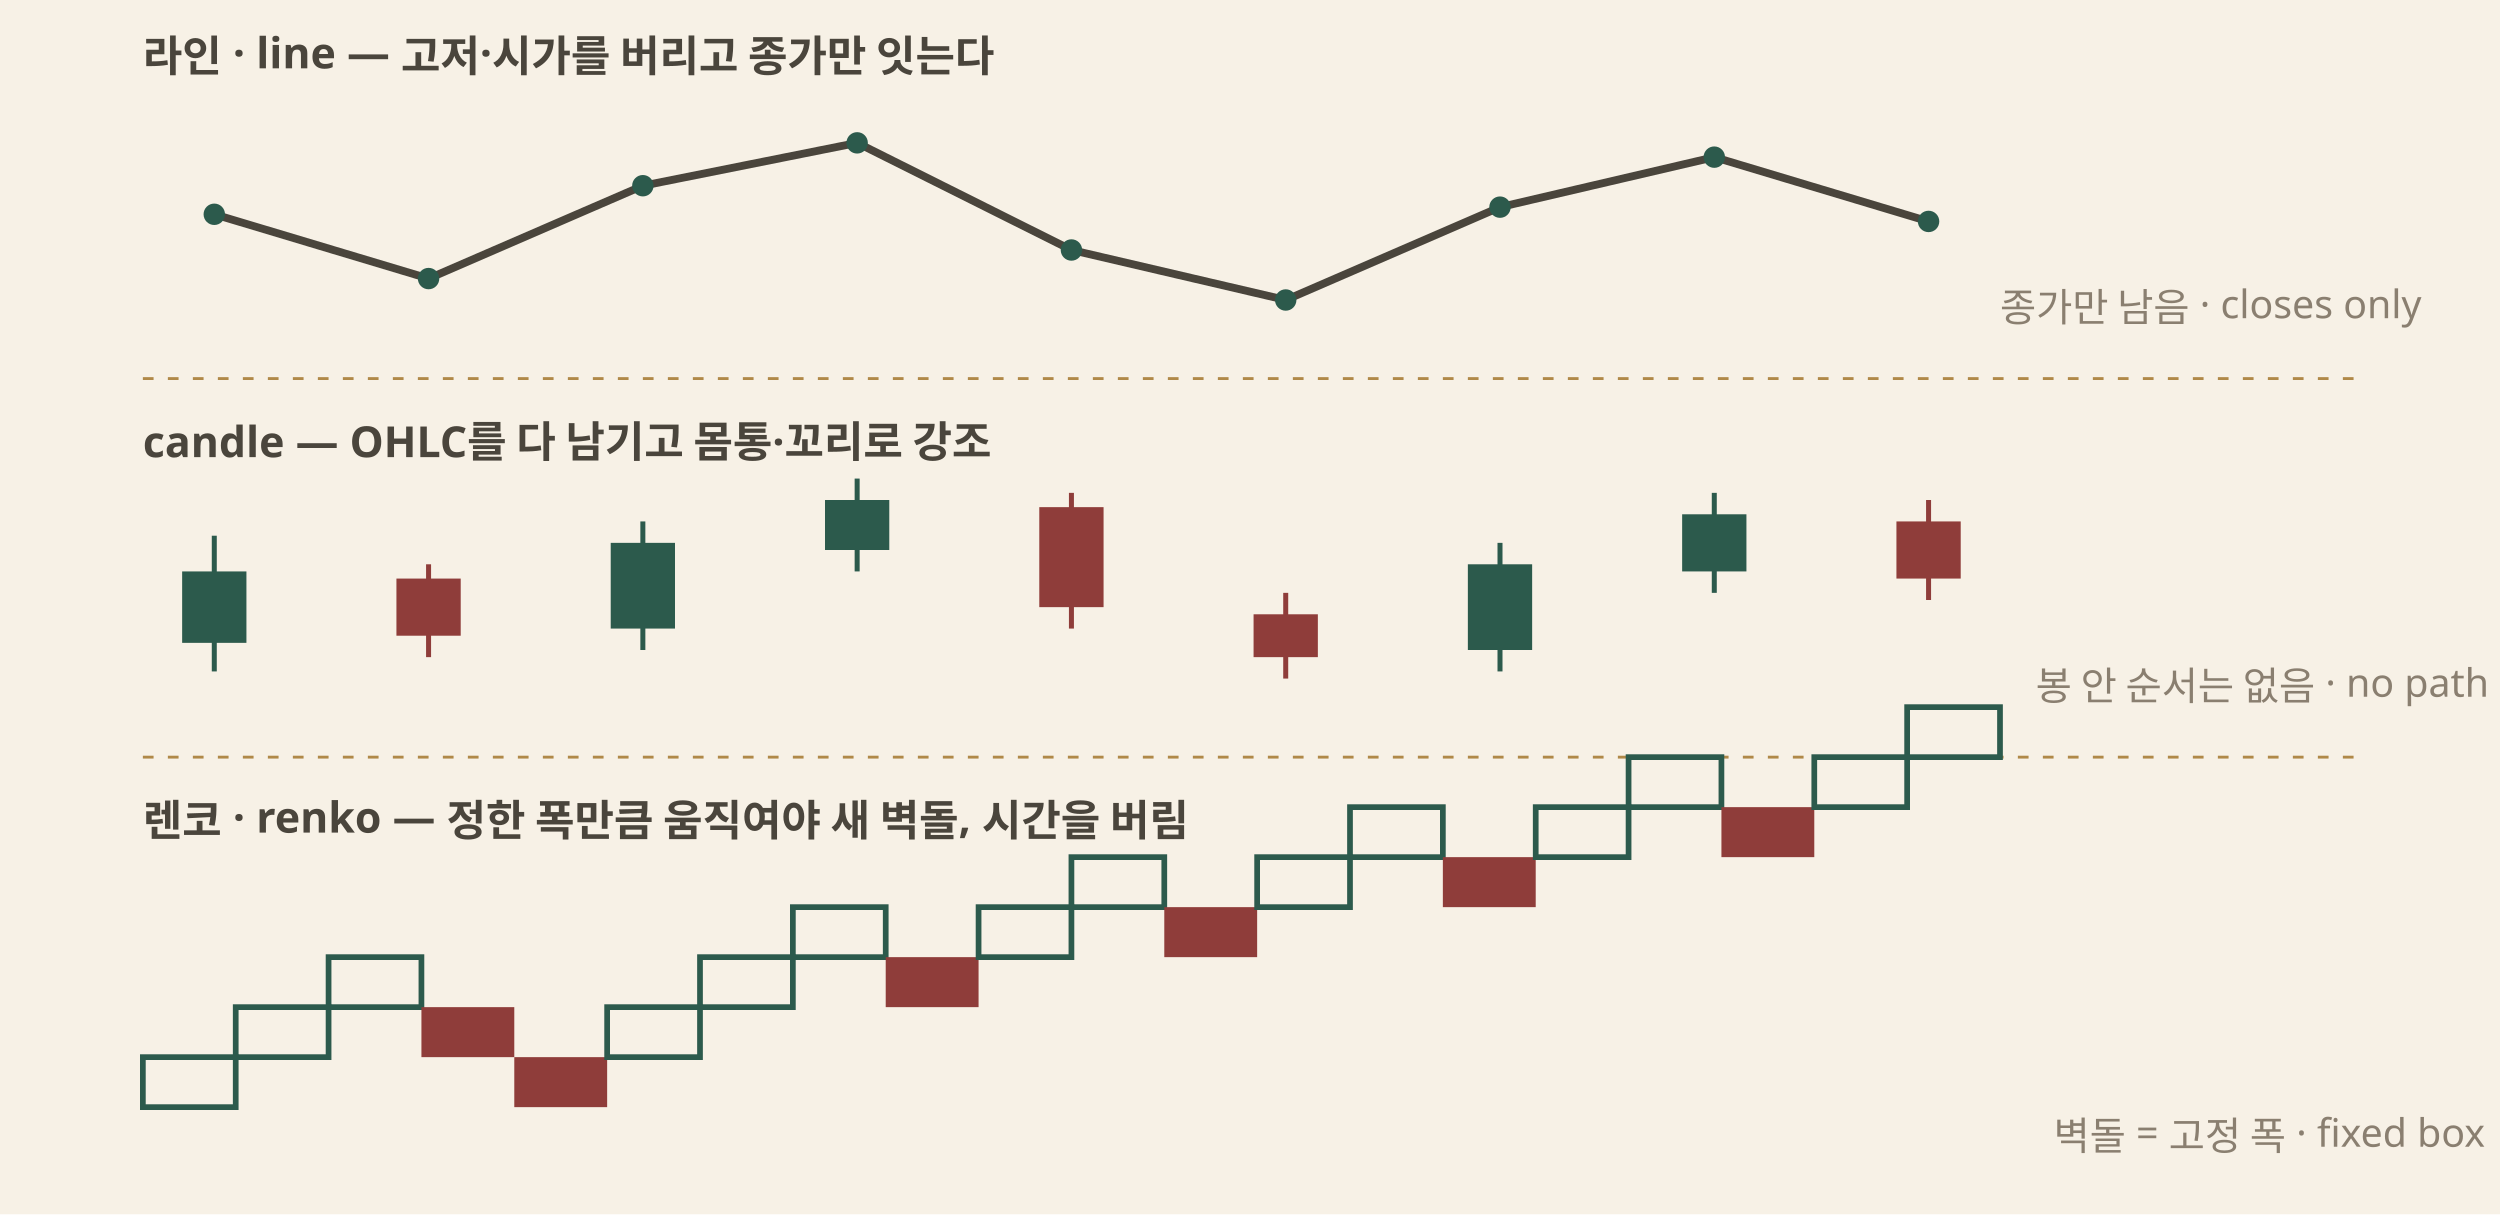
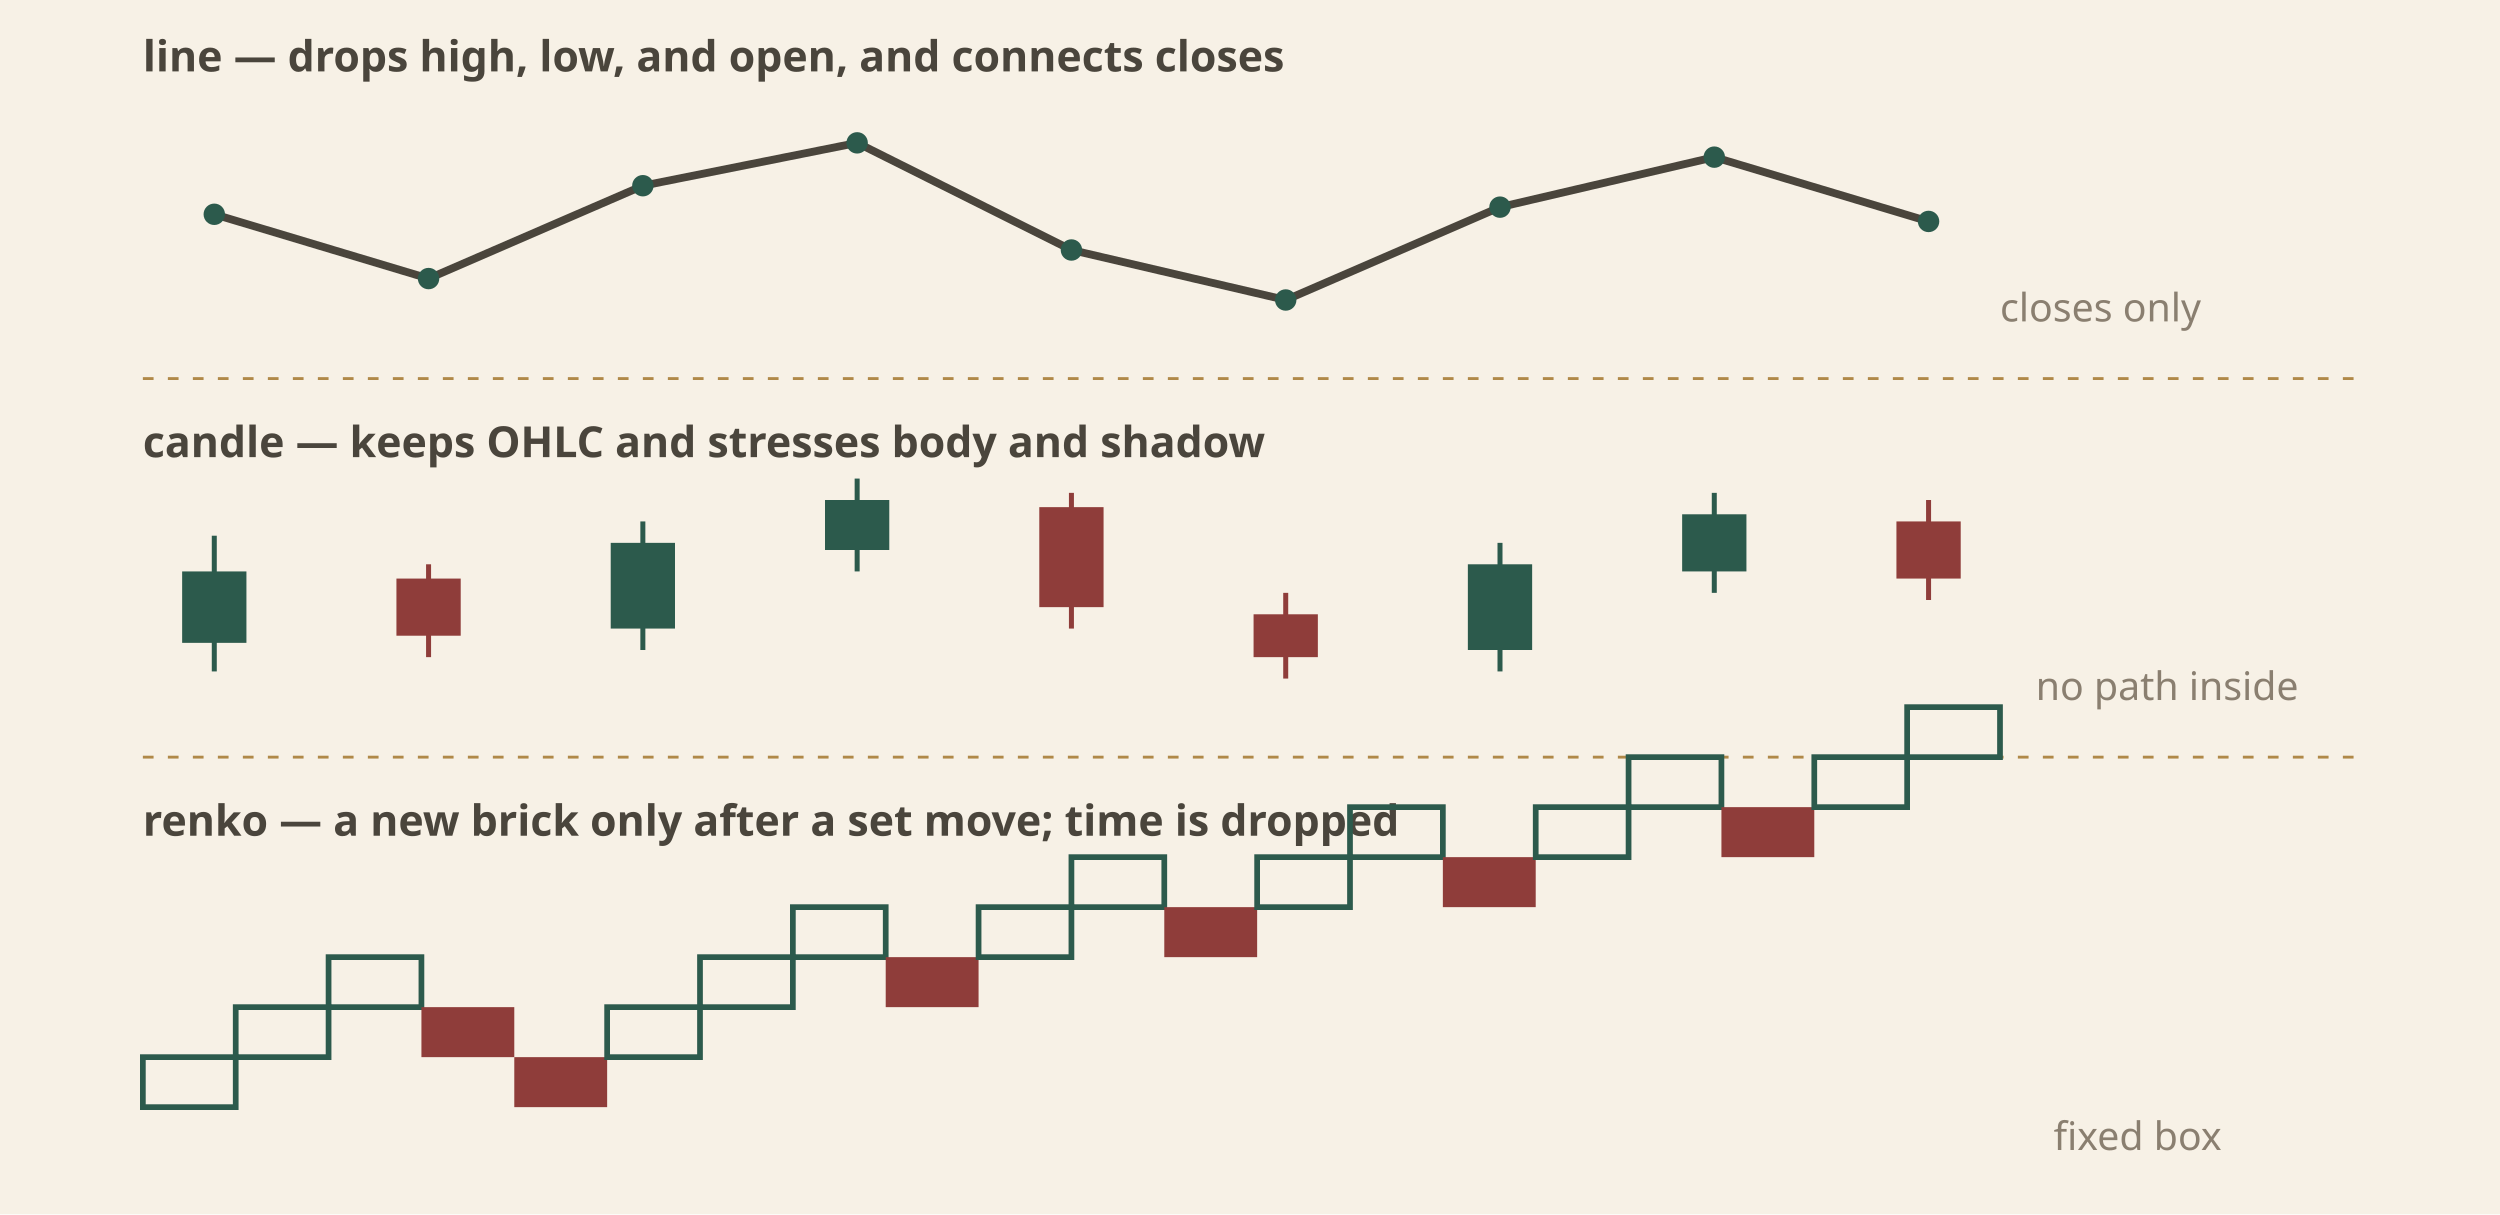
<svg xmlns="http://www.w3.org/2000/svg" viewBox="0 0 700 340" font-family="IBM Plex Sans KR, sans-serif">
  <rect width="700" height="340" fill="#f7f1e6" />
-   <text x="40" y="20" fill="#4a453c" font-size="12" font-weight="600">라인 · line — 고저·시가를 버리고 종가만 잇는다</text>
+   <text x="40" y="20" fill="#4a453c" font-size="12" font-weight="600">line — drops high, low, and open, and connects closes</text>
  <path d="M60 60 L120 78 L180 52 L240 40 L300 70 L360 84 L420 58 L480 44 L540 62" fill="none" stroke="#4a453c" stroke-width="2.2" stroke-linejoin="round" stroke-linecap="round" />
  <circle cx="60" cy="60" r="3" fill="#2c5a4c" />
  <circle cx="120" cy="78" r="3" fill="#2c5a4c" />
  <circle cx="180" cy="52" r="3" fill="#2c5a4c" />
  <circle cx="240" cy="40" r="3" fill="#2c5a4c" />
  <circle cx="300" cy="70" r="3" fill="#2c5a4c" />
  <circle cx="360" cy="84" r="3" fill="#2c5a4c" />
  <circle cx="420" cy="58" r="3" fill="#2c5a4c" />
  <circle cx="480" cy="44" r="3" fill="#2c5a4c" />
  <circle cx="540" cy="62" r="3" fill="#2c5a4c" />
-   <text x="560" y="90" fill="#8a7f70" font-size="11">종가만 남음 · closes only</text>
+   <text x="560" y="90" fill="#8a7f70" font-size="11">closes only</text>
  <line x1="40" y1="106" x2="660" y2="106" stroke="#b08948" stroke-width="0.8" stroke-dasharray="3 4" />
-   <text x="40" y="128" fill="#4a453c" font-size="12" font-weight="600">candle — OHLC를 다 남기고 몸통·꼬리로 강조</text>
+   <text x="40" y="128" fill="#4a453c" font-size="12" font-weight="600">candle — keeps OHLC and stresses body and shadow</text>
  <line x1="60" y1="150" x2="60" y2="188" stroke="#2c5a4c" stroke-width="1.4" />
  <rect x="51" y="160" width="18" height="20" fill="#2c5a4c" />
  <line x1="120" y1="158" x2="120" y2="184" stroke="#8f3d3a" stroke-width="1.4" />
  <rect x="111" y="162" width="18" height="16" fill="#8f3d3a" />
  <line x1="180" y1="146" x2="180" y2="182" stroke="#2c5a4c" stroke-width="1.4" />
  <rect x="171" y="152" width="18" height="24" fill="#2c5a4c" />
  <line x1="240" y1="134" x2="240" y2="160" stroke="#2c5a4c" stroke-width="1.4" />
  <rect x="231" y="140" width="18" height="14" fill="#2c5a4c" />
  <line x1="300" y1="138" x2="300" y2="176" stroke="#8f3d3a" stroke-width="1.4" />
  <rect x="291" y="142" width="18" height="28" fill="#8f3d3a" />
  <line x1="360" y1="166" x2="360" y2="190" stroke="#8f3d3a" stroke-width="1.4" />
  <rect x="351" y="172" width="18" height="12" fill="#8f3d3a" />
  <line x1="420" y1="152" x2="420" y2="188" stroke="#2c5a4c" stroke-width="1.4" />
  <rect x="411" y="158" width="18" height="24" fill="#2c5a4c" />
  <line x1="480" y1="138" x2="480" y2="166" stroke="#2c5a4c" stroke-width="1.4" />
  <rect x="471" y="144" width="18" height="16" fill="#2c5a4c" />
  <line x1="540" y1="140" x2="540" y2="168" stroke="#8f3d3a" stroke-width="1.4" />
  <rect x="531" y="146" width="18" height="16" fill="#8f3d3a" />
-   <text x="570" y="196" fill="#8a7f70" font-size="11">봉 안 순서는 없음 · no path inside</text>
+   <text x="570" y="196" fill="#8a7f70" font-size="11">no path inside</text>
  <line x1="40" y1="212" x2="660" y2="212" stroke="#b08948" stroke-width="0.8" stroke-dasharray="3 4" />
-   <text x="40" y="234" fill="#4a453c" font-size="12" font-weight="600">렌코 · renko — 정한 폭만큼 움직여야 새 벽돌, 시간을 버림</text>
+   <text x="40" y="234" fill="#4a453c" font-size="12" font-weight="600">renko — a new brick only after a set move; time is dropped</text>
  <rect x="40" y="296" width="26" height="14" fill="none" stroke="#2c5a4c" stroke-width="1.6" />
  <rect x="66" y="282" width="26" height="14" fill="none" stroke="#2c5a4c" stroke-width="1.6" />
  <rect x="92" y="268" width="26" height="14" fill="none" stroke="#2c5a4c" stroke-width="1.6" />
  <rect x="118" y="282" width="26" height="14" fill="#8f3d3a" />
  <rect x="144" y="296" width="26" height="14" fill="#8f3d3a" />
  <rect x="170" y="282" width="26" height="14" fill="none" stroke="#2c5a4c" stroke-width="1.6" />
  <rect x="196" y="268" width="26" height="14" fill="none" stroke="#2c5a4c" stroke-width="1.6" />
  <rect x="222" y="254" width="26" height="14" fill="none" stroke="#2c5a4c" stroke-width="1.6" />
  <rect x="248" y="268" width="26" height="14" fill="#8f3d3a" />
  <rect x="274" y="254" width="26" height="14" fill="none" stroke="#2c5a4c" stroke-width="1.6" />
  <rect x="300" y="240" width="26" height="14" fill="none" stroke="#2c5a4c" stroke-width="1.6" />
  <rect x="326" y="254" width="26" height="14" fill="#8f3d3a" />
  <rect x="352" y="240" width="26" height="14" fill="none" stroke="#2c5a4c" stroke-width="1.6" />
  <rect x="378" y="226" width="26" height="14" fill="none" stroke="#2c5a4c" stroke-width="1.6" />
  <rect x="404" y="240" width="26" height="14" fill="#8f3d3a" />
  <rect x="430" y="226" width="26" height="14" fill="none" stroke="#2c5a4c" stroke-width="1.6" />
  <rect x="456" y="212" width="26" height="14" fill="none" stroke="#2c5a4c" stroke-width="1.6" />
  <rect x="482" y="226" width="26" height="14" fill="#8f3d3a" />
  <rect x="508" y="212" width="26" height="14" fill="none" stroke="#2c5a4c" stroke-width="1.6" />
  <rect x="534" y="198" width="26" height="14" fill="none" stroke="#2c5a4c" stroke-width="1.6" />
-   <text x="575" y="322" fill="#8a7f70" font-size="11">벽돌 = 고정 폭 · fixed box</text>
+   <text x="575" y="322" fill="#8a7f70" font-size="11">fixed box</text>
</svg>
